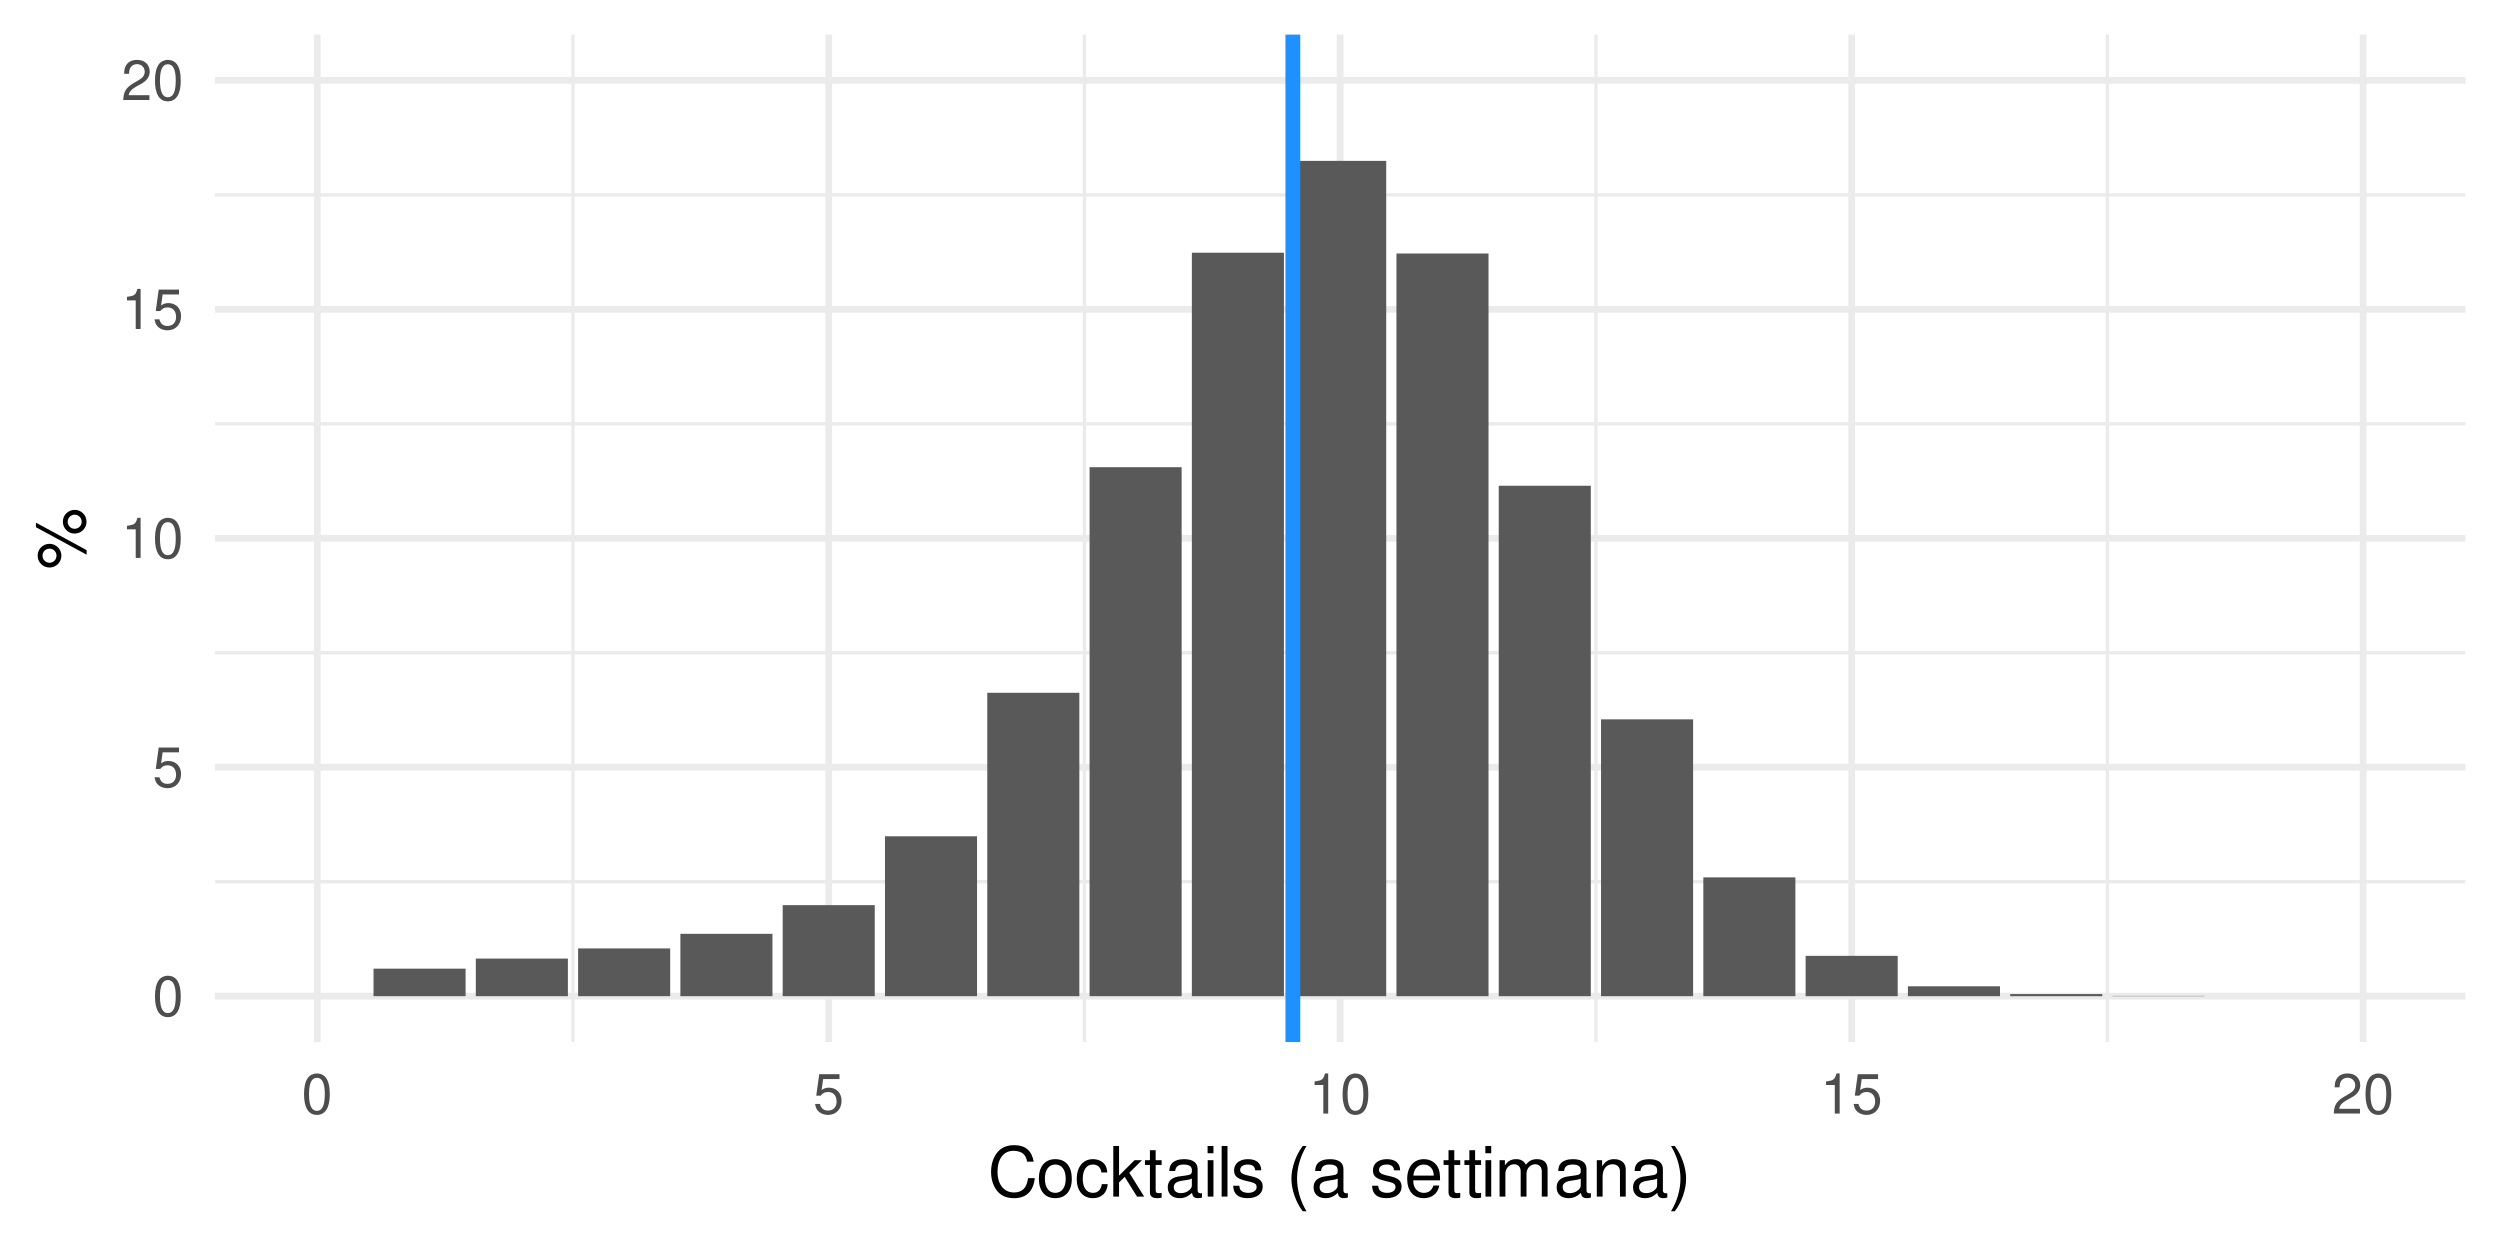
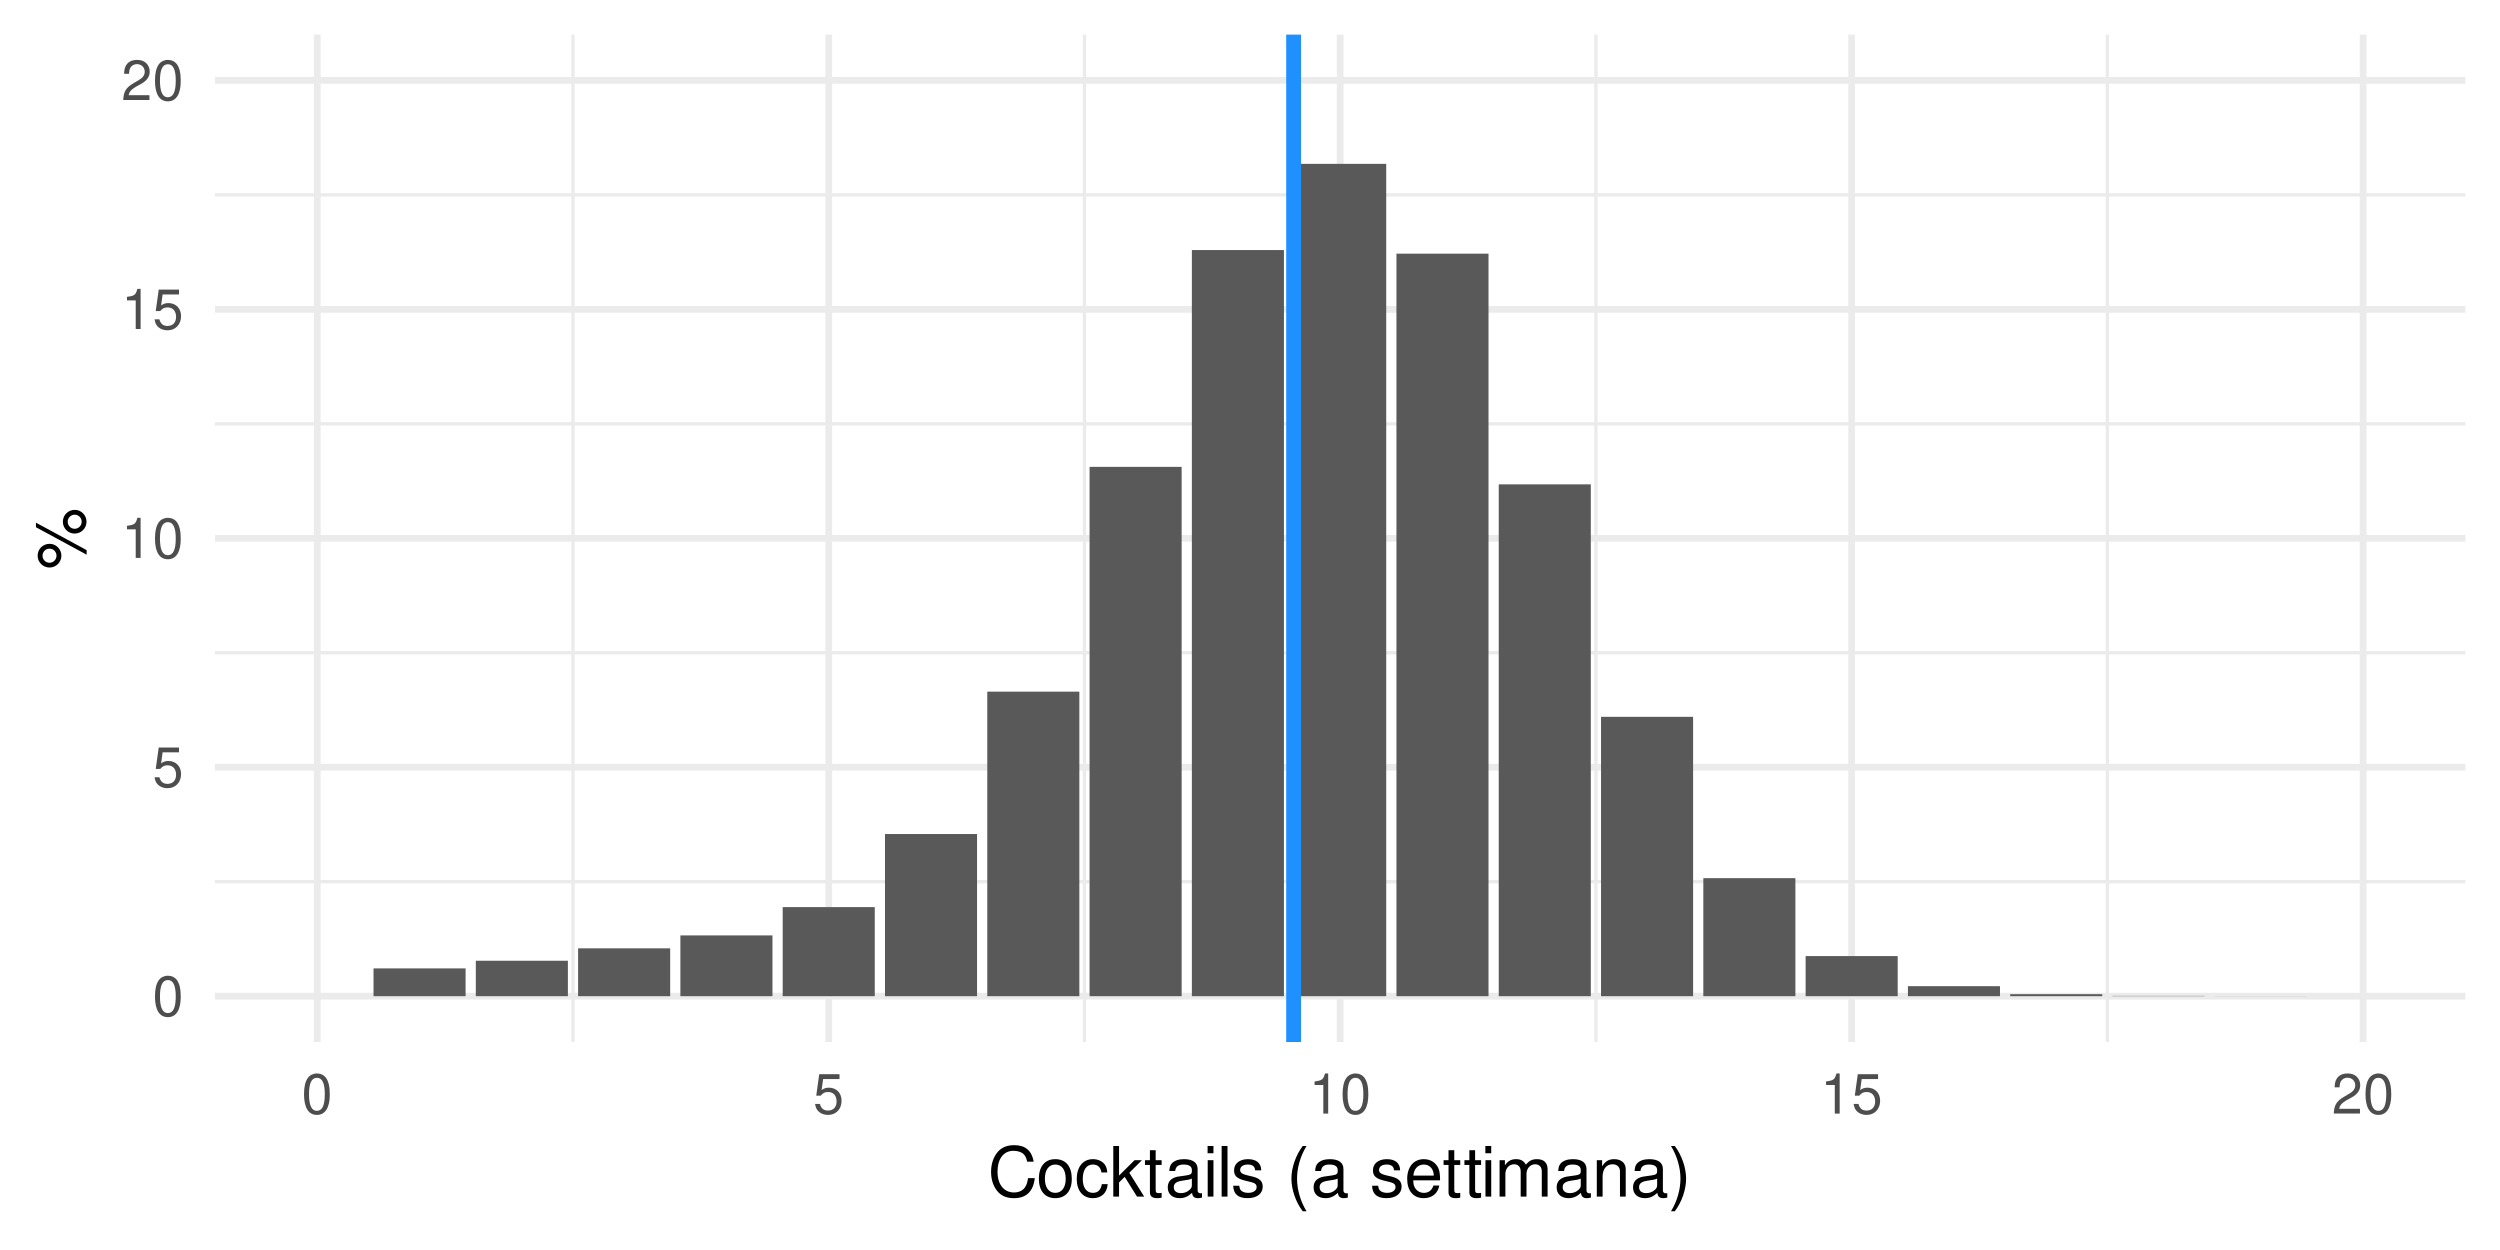
<svg xmlns="http://www.w3.org/2000/svg" xmlns:xlink="http://www.w3.org/1999/xlink" width="720pt" height="360pt" viewBox="0 0 720 360" version="1.1">
  <defs>
    <g>
      <symbol overflow="visible" id="glyph0-0">
        <path style="stroke:none;" d="" />
      </symbol>
      <symbol overflow="visible" id="glyph0-1">
        <path style="stroke:none;" d="M 4.406 -11.562 C 3.344 -11.562 2.391 -11.094 1.797 -10.297 C 1.062 -9.281 0.688 -7.75 0.688 -5.594 C 0.688 -1.703 1.969 0.375 4.406 0.375 C 6.797 0.375 8.109 -1.703 8.109 -5.5 C 8.109 -7.75 7.766 -9.25 7.016 -10.297 C 6.422 -11.109 5.469 -11.562 4.406 -11.562 Z M 4.406 -10.312 C 5.922 -10.312 6.672 -8.766 6.672 -5.625 C 6.672 -2.344 5.938 -0.797 4.375 -0.797 C 2.875 -0.797 2.125 -2.406 2.125 -5.578 C 2.125 -8.766 2.875 -10.312 4.406 -10.312 Z M 4.406 -10.312 " />
      </symbol>
      <symbol overflow="visible" id="glyph0-2">
        <path style="stroke:none;" d="M 7.609 -11.344 L 1.766 -11.344 L 0.906 -5.172 L 2.203 -5.172 C 2.859 -5.953 3.406 -6.219 4.297 -6.219 C 5.828 -6.219 6.766 -5.188 6.766 -3.5 C 6.766 -1.875 5.828 -0.875 4.281 -0.875 C 3.062 -0.875 2.297 -1.5 1.969 -2.781 L 0.562 -2.781 C 0.75 -1.859 0.906 -1.406 1.25 -0.984 C 1.891 -0.125 3.047 0.375 4.312 0.375 C 6.609 0.375 8.203 -1.297 8.203 -3.703 C 8.203 -5.938 6.719 -7.469 4.547 -7.469 C 3.75 -7.469 3.109 -7.266 2.453 -6.781 L 2.891 -9.953 L 7.609 -9.953 Z M 7.609 -11.344 " />
      </symbol>
      <symbol overflow="visible" id="glyph0-3">
        <path style="stroke:none;" d="M 4.141 -8.234 L 4.141 0 L 5.547 0 L 5.547 -11.562 L 4.625 -11.562 C 4.125 -9.797 3.812 -9.547 1.625 -9.266 L 1.625 -8.234 Z M 4.141 -8.234 " />
      </symbol>
      <symbol overflow="visible" id="glyph0-4">
        <path style="stroke:none;" d="M 8.094 -1.391 L 2.125 -1.391 C 2.266 -2.359 2.781 -2.953 4.172 -3.812 L 5.781 -4.703 C 7.359 -5.578 8.172 -6.766 8.172 -8.188 C 8.172 -9.156 7.797 -10.047 7.125 -10.672 C 6.453 -11.281 5.609 -11.562 4.547 -11.562 C 3.109 -11.562 2.031 -11.062 1.406 -10.062 C 1.016 -9.453 0.828 -8.734 0.797 -7.562 L 2.203 -7.562 C 2.25 -8.359 2.359 -8.812 2.547 -9.203 C 2.906 -9.906 3.641 -10.344 4.5 -10.344 C 5.781 -10.344 6.734 -9.406 6.734 -8.156 C 6.734 -7.234 6.203 -6.438 5.203 -5.859 L 3.734 -4.984 C 1.359 -3.625 0.672 -2.547 0.547 -0.016 L 8.094 -0.016 Z M 8.094 -1.391 " />
      </symbol>
      <symbol overflow="visible" id="glyph1-0">
        <path style="stroke:none;" d="" />
      </symbol>
      <symbol overflow="visible" id="glyph1-1">
        <path style="stroke:none;" d="M 13.234 -10.062 C 12.656 -13.266 10.812 -14.812 7.625 -14.812 C 5.656 -14.812 4.078 -14.203 3 -13 C 1.688 -11.562 0.953 -9.484 0.953 -7.125 C 0.953 -4.719 1.703 -2.656 3.062 -1.234 C 4.203 -0.078 5.641 0.453 7.547 0.453 C 11.094 0.453 13.094 -1.453 13.547 -5.312 L 11.625 -5.312 C 11.453 -4.312 11.266 -3.641 10.953 -3.062 C 10.359 -1.859 9.125 -1.188 7.562 -1.188 C 4.656 -1.188 2.812 -3.5 2.812 -7.141 C 2.812 -10.875 4.562 -13.188 7.406 -13.188 C 8.578 -13.188 9.688 -12.844 10.281 -12.266 C 10.812 -11.766 11.125 -11.156 11.344 -10.062 Z M 13.234 -10.062 " />
      </symbol>
      <symbol overflow="visible" id="glyph1-2">
        <path style="stroke:none;" d="M 5.438 -10.781 C 2.484 -10.781 0.719 -8.688 0.719 -5.156 C 0.719 -1.625 2.484 0.453 5.453 0.453 C 8.422 0.453 10.203 -1.641 10.203 -5.078 C 10.203 -8.719 8.484 -10.781 5.438 -10.781 Z M 5.453 -9.234 C 7.344 -9.234 8.453 -7.703 8.453 -5.094 C 8.453 -2.625 7.297 -1.078 5.453 -1.078 C 3.594 -1.078 2.453 -2.625 2.453 -5.156 C 2.453 -7.703 3.594 -9.234 5.453 -9.234 Z M 5.453 -9.234 " />
      </symbol>
      <symbol overflow="visible" id="glyph1-3">
        <path style="stroke:none;" d="M 9.422 -6.953 C 9.344 -7.984 9.125 -8.641 8.719 -9.219 C 8 -10.203 6.734 -10.781 5.281 -10.781 C 2.438 -10.781 0.625 -8.547 0.625 -5.062 C 0.625 -1.688 2.422 0.453 5.266 0.453 C 7.766 0.453 9.344 -1.047 9.547 -3.594 L 7.859 -3.594 C 7.578 -1.922 6.719 -1.078 5.297 -1.078 C 3.453 -1.078 2.359 -2.578 2.359 -5.062 C 2.359 -7.688 3.438 -9.234 5.266 -9.234 C 6.656 -9.234 7.547 -8.422 7.734 -6.953 Z M 9.422 -6.953 " />
      </symbol>
      <symbol overflow="visible" id="glyph1-4">
        <path style="stroke:none;" d="M 2.812 -14.578 L 1.156 -14.578 L 1.156 0 L 2.812 0 L 2.812 -4.078 L 4.438 -5.688 L 7.984 0 L 10.047 0 L 5.766 -6.859 L 9.406 -10.484 L 7.266 -10.484 L 2.812 -6.047 Z M 2.812 -14.578 " />
      </symbol>
      <symbol overflow="visible" id="glyph1-5">
        <path style="stroke:none;" d="M 5.078 -10.484 L 3.359 -10.484 L 3.359 -13.359 L 1.703 -13.359 L 1.703 -10.484 L 0.281 -10.484 L 0.281 -9.125 L 1.703 -9.125 L 1.703 -1.203 C 1.703 -0.125 2.422 0.453 3.719 0.453 C 4.156 0.453 4.516 0.422 5.078 0.312 L 5.078 -1.078 C 4.844 -1.016 4.625 -1 4.281 -1 C 3.562 -1 3.359 -1.203 3.359 -1.938 L 3.359 -9.125 L 5.078 -9.125 Z M 5.078 -10.484 " />
      </symbol>
      <symbol overflow="visible" id="glyph1-6">
        <path style="stroke:none;" d="M 10.703 -0.984 C 10.516 -0.938 10.438 -0.938 10.344 -0.938 C 9.766 -0.938 9.438 -1.234 9.438 -1.766 L 9.438 -7.922 C 9.438 -9.781 8.078 -10.781 5.5 -10.781 C 3.953 -10.781 2.734 -10.344 2.016 -9.562 C 1.547 -9.016 1.344 -8.422 1.297 -7.375 L 2.984 -7.375 C 3.125 -8.656 3.875 -9.234 5.438 -9.234 C 6.953 -9.234 7.781 -8.688 7.781 -7.688 L 7.781 -7.234 C 7.766 -6.516 7.406 -6.266 6.047 -6.078 C 3.688 -5.781 3.312 -5.703 2.688 -5.438 C 1.453 -4.922 0.844 -4 0.844 -2.641 C 0.844 -0.734 2.156 0.453 4.281 0.453 C 5.594 0.453 6.656 0 7.844 -1.078 C 7.953 0 8.484 0.453 9.562 0.453 C 9.922 0.453 10.141 0.422 10.703 0.281 Z M 7.781 -3.297 C 7.781 -2.734 7.625 -2.406 7.125 -1.938 C 6.438 -1.312 5.625 -1 4.641 -1 C 3.344 -1 2.578 -1.625 2.578 -2.688 C 2.578 -3.781 3.297 -4.344 5.094 -4.594 C 6.875 -4.844 7.219 -4.922 7.781 -5.188 Z M 7.781 -3.297 " />
      </symbol>
      <symbol overflow="visible" id="glyph1-7">
        <path style="stroke:none;" d="M 3 -10.484 L 1.344 -10.484 L 1.344 0 L 3 0 Z M 3 -14.578 L 1.312 -14.578 L 1.312 -12.484 L 3 -12.484 Z M 3 -14.578 " />
      </symbol>
      <symbol overflow="visible" id="glyph1-8">
        <path style="stroke:none;" d="M 3.047 -14.578 L 1.359 -14.578 L 1.359 0 L 3.047 0 Z M 3.047 -14.578 " />
      </symbol>
      <symbol overflow="visible" id="glyph1-9">
        <path style="stroke:none;" d="M 8.766 -7.562 C 8.734 -9.625 7.375 -10.781 4.953 -10.781 C 2.516 -10.781 0.938 -9.516 0.938 -7.578 C 0.938 -5.938 1.781 -5.156 4.266 -4.562 L 5.812 -4.188 C 6.984 -3.906 7.438 -3.484 7.438 -2.734 C 7.438 -1.734 6.453 -1.078 5 -1.078 C 4.094 -1.078 3.344 -1.344 2.922 -1.781 C 2.656 -2.078 2.547 -2.375 2.438 -3.125 L 0.688 -3.125 C 0.766 -0.703 2.125 0.453 4.859 0.453 C 7.5 0.453 9.188 -0.844 9.188 -2.859 C 9.188 -4.422 8.297 -5.281 6.219 -5.781 L 4.625 -6.156 C 3.266 -6.484 2.688 -6.922 2.688 -7.656 C 2.688 -8.641 3.547 -9.234 4.906 -9.234 C 6.234 -9.234 6.953 -8.656 7 -7.562 Z M 8.766 -7.562 " />
      </symbol>
      <symbol overflow="visible" id="glyph1-10">
        <path style="stroke:none;" d="" />
      </symbol>
      <symbol overflow="visible" id="glyph1-11">
        <path style="stroke:none;" d="M 4.719 -14.578 C 2.719 -11.953 1.453 -8.312 1.453 -5.188 C 1.453 -2.016 2.719 1.625 4.719 4.234 L 5.812 4.234 C 4.062 1.375 3.078 -1.984 3.078 -5.188 C 3.078 -8.359 4.062 -11.734 5.812 -14.578 Z M 4.719 -14.578 " />
      </symbol>
      <symbol overflow="visible" id="glyph1-12">
        <path style="stroke:none;" d="M 10.266 -4.688 C 10.266 -6.281 10.141 -7.234 9.844 -8.016 C 9.156 -9.734 7.562 -10.781 5.594 -10.781 C 2.688 -10.781 0.797 -8.562 0.797 -5.094 C 0.797 -1.641 2.594 0.453 5.562 0.453 C 7.953 0.453 9.625 -0.906 10.047 -3.188 L 8.359 -3.188 C 7.906 -1.797 6.953 -1.078 5.625 -1.078 C 4.562 -1.078 3.656 -1.562 3.094 -2.438 C 2.703 -3.047 2.562 -3.641 2.547 -4.688 Z M 2.578 -6.047 C 2.719 -7.984 3.906 -9.234 5.578 -9.234 C 7.281 -9.234 8.453 -7.922 8.453 -6.047 Z M 2.578 -6.047 " />
      </symbol>
      <symbol overflow="visible" id="glyph1-13">
        <path style="stroke:none;" d="M 1.406 -10.484 L 1.406 0 L 3.078 0 L 3.078 -6.578 C 3.078 -8.094 4.188 -9.312 5.547 -9.312 C 6.781 -9.312 7.484 -8.562 7.484 -7.219 L 7.484 0 L 9.156 0 L 9.156 -6.578 C 9.156 -8.094 10.266 -9.312 11.625 -9.312 C 12.844 -9.312 13.562 -8.547 13.562 -7.219 L 13.562 0 L 15.234 0 L 15.234 -7.859 C 15.234 -9.734 14.156 -10.781 12.203 -10.781 C 10.797 -10.781 9.953 -10.359 8.984 -9.188 C 8.359 -10.297 7.516 -10.781 6.156 -10.781 C 4.766 -10.781 3.812 -10.266 2.938 -9 L 2.938 -10.484 Z M 1.406 -10.484 " />
      </symbol>
      <symbol overflow="visible" id="glyph1-14">
        <path style="stroke:none;" d="M 1.406 -10.484 L 1.406 0 L 3.078 0 L 3.078 -5.781 C 3.078 -7.922 4.203 -9.312 5.922 -9.312 C 7.234 -9.312 8.078 -8.516 8.078 -7.266 L 8.078 0 L 9.734 0 L 9.734 -7.922 C 9.734 -9.656 8.438 -10.781 6.422 -10.781 C 4.859 -10.781 3.859 -10.188 2.938 -8.719 L 2.938 -10.484 Z M 1.406 -10.484 " />
      </symbol>
      <symbol overflow="visible" id="glyph1-15">
        <path style="stroke:none;" d="M 1.859 4.234 C 3.859 1.625 5.125 -2.016 5.125 -5.156 C 5.125 -8.312 3.859 -11.953 1.859 -14.578 L 0.766 -14.578 C 2.516 -11.719 3.5 -8.359 3.5 -5.156 C 3.5 -1.984 2.516 1.406 0.766 4.234 Z M 1.859 4.234 " />
      </symbol>
      <symbol overflow="visible" id="glyph2-0">
        <path style="stroke:none;" d="" />
      </symbol>
      <symbol overflow="visible" id="glyph2-1">
        <path style="stroke:none;" d="M -13.703 -3.984 C -13.703 -2.094 -12.156 -0.578 -10.281 -0.578 C -8.406 -0.578 -6.859 -2.094 -6.859 -4 C -6.859 -5.859 -8.406 -7.406 -10.234 -7.406 C -12.188 -7.406 -13.703 -5.906 -13.703 -3.984 Z M -12.297 -3.984 C -12.297 -5.125 -11.406 -6.016 -10.266 -6.016 C -9.156 -6.016 -8.266 -5.094 -8.266 -4 C -8.266 -2.875 -9.156 -1.953 -10.281 -1.953 C -11.406 -1.953 -12.297 -2.859 -12.297 -3.984 Z M -14.188 -12.188 L 0.406 -4.281 L 0.406 -5.594 L -14.188 -13.5 Z M -6.438 -13.766 C -6.438 -11.875 -4.922 -10.359 -3.047 -10.359 C -1.141 -10.359 0.375 -11.875 0.375 -13.781 C 0.375 -15.641 -1.141 -17.188 -3 -17.188 C -4.922 -17.188 -6.438 -15.688 -6.438 -13.766 Z M -5.047 -13.766 C -5.047 -14.906 -4.141 -15.797 -3 -15.797 C -1.922 -15.797 -1.016 -14.875 -1.016 -13.781 C -1.016 -12.641 -1.922 -11.734 -3.047 -11.734 C -4.141 -11.734 -5.047 -12.641 -5.047 -13.766 Z M -5.047 -13.766 " />
      </symbol>
    </g>
    <clipPath id="clip1">
      <path d="M 61.91 253 L 710.039 253 L 710.039 255 L 61.91 255 Z M 61.91 253 " />
    </clipPath>
    <clipPath id="clip2">
      <path d="M 61.91 187 L 710.039 187 L 710.039 189 L 61.91 189 Z M 61.91 187 " />
    </clipPath>
    <clipPath id="clip3">
      <path d="M 61.91 121 L 710.039 121 L 710.039 123 L 61.91 123 Z M 61.91 121 " />
    </clipPath>
    <clipPath id="clip4">
      <path d="M 61.91 55 L 710.039 55 L 710.039 57 L 61.91 57 Z M 61.91 55 " />
    </clipPath>
    <clipPath id="clip5">
      <path d="M 164 9.961 L 166 9.961 L 166 300.09 L 164 300.09 Z M 164 9.961 " />
    </clipPath>
    <clipPath id="clip6">
      <path d="M 311 9.961 L 313 9.961 L 313 300.09 L 311 300.09 Z M 311 9.961 " />
    </clipPath>
    <clipPath id="clip7">
      <path d="M 459 9.961 L 461 9.961 L 461 300.09 L 459 300.09 Z M 459 9.961 " />
    </clipPath>
    <clipPath id="clip8">
      <path d="M 606 9.961 L 608 9.961 L 608 300.09 L 606 300.09 Z M 606 9.961 " />
    </clipPath>
    <clipPath id="clip9">
      <path d="M 61.91 285 L 710.039 285 L 710.039 288 L 61.91 288 Z M 61.91 285 " />
    </clipPath>
    <clipPath id="clip10">
      <path d="M 61.91 219 L 710.039 219 L 710.039 222 L 61.91 222 Z M 61.91 219 " />
    </clipPath>
    <clipPath id="clip11">
      <path d="M 61.91 154 L 710.039 154 L 710.039 156 L 61.91 156 Z M 61.91 154 " />
    </clipPath>
    <clipPath id="clip12">
      <path d="M 61.91 88 L 710.039 88 L 710.039 91 L 61.91 91 Z M 61.91 88 " />
    </clipPath>
    <clipPath id="clip13">
      <path d="M 61.91 22 L 710.039 22 L 710.039 25 L 61.91 25 Z M 61.91 22 " />
    </clipPath>
    <clipPath id="clip14">
      <path d="M 90 9.961 L 93 9.961 L 93 300.09 L 90 300.09 Z M 90 9.961 " />
    </clipPath>
    <clipPath id="clip15">
      <path d="M 237 9.961 L 240 9.961 L 240 300.09 L 237 300.09 Z M 237 9.961 " />
    </clipPath>
    <clipPath id="clip16">
      <path d="M 385 9.961 L 387 9.961 L 387 300.09 L 385 300.09 Z M 385 9.961 " />
    </clipPath>
    <clipPath id="clip17">
      <path d="M 532 9.961 L 535 9.961 L 535 300.09 L 532 300.09 Z M 532 9.961 " />
    </clipPath>
    <clipPath id="clip18">
      <path d="M 679 9.961 L 682 9.961 L 682 300.09 L 679 300.09 Z M 679 9.961 " />
    </clipPath>
    <clipPath id="clip19">
      <path d="M 370 9.961 L 375 9.961 L 375 300.09 L 370 300.09 Z M 370 9.961 " />
    </clipPath>
  </defs>
  <g id="surface70">
    <rect x="0" y="0" width="720" height="360" style="fill:rgb(100%,100%,100%);fill-opacity:1;stroke:none;" />
    <rect x="0" y="0" width="720" height="360" style="fill:rgb(100%,100%,100%);fill-opacity:1;stroke:none;" />
    <g clip-path="url(#clip1)" clip-rule="nonzero">
      <path style="fill:none;stroke-width:0.97;stroke-linecap:butt;stroke-linejoin:round;stroke:rgb(92.157%,92.157%,92.157%);stroke-opacity:1;stroke-miterlimit:10;" d="M 61.91 253.934 L 710.039 253.934 " />
    </g>
    <g clip-path="url(#clip2)" clip-rule="nonzero">
      <path style="fill:none;stroke-width:0.97;stroke-linecap:butt;stroke-linejoin:round;stroke:rgb(92.157%,92.157%,92.157%);stroke-opacity:1;stroke-miterlimit:10;" d="M 61.91 187.996 L 710.039 187.996 " />
    </g>
    <g clip-path="url(#clip3)" clip-rule="nonzero">
      <path style="fill:none;stroke-width:0.97;stroke-linecap:butt;stroke-linejoin:round;stroke:rgb(92.157%,92.157%,92.157%);stroke-opacity:1;stroke-miterlimit:10;" d="M 61.91 122.059 L 710.039 122.059 " />
    </g>
    <g clip-path="url(#clip4)" clip-rule="nonzero">
      <path style="fill:none;stroke-width:0.97;stroke-linecap:butt;stroke-linejoin:round;stroke:rgb(92.157%,92.157%,92.157%);stroke-opacity:1;stroke-miterlimit:10;" d="M 61.91 56.121 L 710.039 56.121 " />
    </g>
    <g clip-path="url(#clip5)" clip-rule="nonzero">
      <path style="fill:none;stroke-width:0.97;stroke-linecap:butt;stroke-linejoin:round;stroke:rgb(92.157%,92.157%,92.157%);stroke-opacity:1;stroke-miterlimit:10;" d="M 165.02 300.09 L 165.02 9.961 " />
    </g>
    <g clip-path="url(#clip6)" clip-rule="nonzero">
      <path style="fill:none;stroke-width:0.97;stroke-linecap:butt;stroke-linejoin:round;stroke:rgb(92.157%,92.157%,92.157%);stroke-opacity:1;stroke-miterlimit:10;" d="M 312.324 300.09 L 312.324 9.961 " />
    </g>
    <g clip-path="url(#clip7)" clip-rule="nonzero">
      <path style="fill:none;stroke-width:0.97;stroke-linecap:butt;stroke-linejoin:round;stroke:rgb(92.157%,92.157%,92.157%);stroke-opacity:1;stroke-miterlimit:10;" d="M 459.625 300.09 L 459.625 9.961 " />
    </g>
    <g clip-path="url(#clip8)" clip-rule="nonzero">
      <path style="fill:none;stroke-width:0.97;stroke-linecap:butt;stroke-linejoin:round;stroke:rgb(92.157%,92.157%,92.157%);stroke-opacity:1;stroke-miterlimit:10;" d="M 606.926 300.09 L 606.926 9.961 " />
    </g>
    <g clip-path="url(#clip9)" clip-rule="nonzero">
      <path style="fill:none;stroke-width:1.94;stroke-linecap:butt;stroke-linejoin:round;stroke:rgb(92.157%,92.157%,92.157%);stroke-opacity:1;stroke-miterlimit:10;" d="M 61.91 286.902 L 710.039 286.902 " />
    </g>
    <g clip-path="url(#clip10)" clip-rule="nonzero">
      <path style="fill:none;stroke-width:1.94;stroke-linecap:butt;stroke-linejoin:round;stroke:rgb(92.157%,92.157%,92.157%);stroke-opacity:1;stroke-miterlimit:10;" d="M 61.91 220.965 L 710.039 220.965 " />
    </g>
    <g clip-path="url(#clip11)" clip-rule="nonzero">
      <path style="fill:none;stroke-width:1.94;stroke-linecap:butt;stroke-linejoin:round;stroke:rgb(92.157%,92.157%,92.157%);stroke-opacity:1;stroke-miterlimit:10;" d="M 61.91 155.027 L 710.039 155.027 " />
    </g>
    <g clip-path="url(#clip12)" clip-rule="nonzero">
      <path style="fill:none;stroke-width:1.94;stroke-linecap:butt;stroke-linejoin:round;stroke:rgb(92.157%,92.157%,92.157%);stroke-opacity:1;stroke-miterlimit:10;" d="M 61.91 89.09 L 710.039 89.09 " />
    </g>
    <g clip-path="url(#clip13)" clip-rule="nonzero">
      <path style="fill:none;stroke-width:1.94;stroke-linecap:butt;stroke-linejoin:round;stroke:rgb(92.157%,92.157%,92.157%);stroke-opacity:1;stroke-miterlimit:10;" d="M 61.91 23.148 L 710.039 23.148 " />
    </g>
    <g clip-path="url(#clip14)" clip-rule="nonzero">
      <path style="fill:none;stroke-width:1.94;stroke-linecap:butt;stroke-linejoin:round;stroke:rgb(92.157%,92.157%,92.157%);stroke-opacity:1;stroke-miterlimit:10;" d="M 91.371 300.09 L 91.371 9.961 " />
    </g>
    <g clip-path="url(#clip15)" clip-rule="nonzero">
      <path style="fill:none;stroke-width:1.94;stroke-linecap:butt;stroke-linejoin:round;stroke:rgb(92.157%,92.157%,92.157%);stroke-opacity:1;stroke-miterlimit:10;" d="M 238.672 300.09 L 238.672 9.961 " />
    </g>
    <g clip-path="url(#clip16)" clip-rule="nonzero">
      <path style="fill:none;stroke-width:1.94;stroke-linecap:butt;stroke-linejoin:round;stroke:rgb(92.157%,92.157%,92.157%);stroke-opacity:1;stroke-miterlimit:10;" d="M 385.973 300.09 L 385.973 9.961 " />
    </g>
    <g clip-path="url(#clip17)" clip-rule="nonzero">
      <path style="fill:none;stroke-width:1.94;stroke-linecap:butt;stroke-linejoin:round;stroke:rgb(92.157%,92.157%,92.157%);stroke-opacity:1;stroke-miterlimit:10;" d="M 533.277 300.09 L 533.277 9.961 " />
    </g>
    <g clip-path="url(#clip18)" clip-rule="nonzero">
      <path style="fill:none;stroke-width:1.94;stroke-linecap:butt;stroke-linejoin:round;stroke:rgb(92.157%,92.157%,92.157%);stroke-opacity:1;stroke-miterlimit:10;" d="M 680.578 300.09 L 680.578 9.961 " />
    </g>
-     <path style=" stroke:none;fill-rule:nonzero;fill:rgb(34.902%,34.902%,34.902%);fill-opacity:1;" d="M 107.574 286.902 L 134.09 286.902 L 134.09 278.973 L 107.574 278.973 Z M 107.574 286.902 " />
-     <path style=" stroke:none;fill-rule:nonzero;fill:rgb(34.902%,34.902%,34.902%);fill-opacity:1;" d="M 137.035 286.902 L 163.551 286.902 L 163.551 276.07 L 137.035 276.07 Z M 137.035 286.902 " />
-     <path style=" stroke:none;fill-rule:nonzero;fill:rgb(34.902%,34.902%,34.902%);fill-opacity:1;" d="M 166.496 286.902 L 193.012 286.902 L 193.012 273.145 L 166.496 273.145 Z M 166.496 286.902 " />
-     <path style=" stroke:none;fill-rule:nonzero;fill:rgb(34.902%,34.902%,34.902%);fill-opacity:1;" d="M 195.953 286.902 L 222.469 286.902 L 222.469 268.941 L 195.953 268.941 Z M 195.953 286.902 " />
-     <path style=" stroke:none;fill-rule:nonzero;fill:rgb(34.902%,34.902%,34.902%);fill-opacity:1;" d="M 225.414 286.902 L 251.93 286.902 L 251.93 260.68 L 225.414 260.68 Z M 225.414 286.902 " />
-     <path style=" stroke:none;fill-rule:nonzero;fill:rgb(34.902%,34.902%,34.902%);fill-opacity:1;" d="M 254.875 286.902 L 281.391 286.902 L 281.391 240.852 L 254.875 240.852 Z M 254.875 286.902 " />
-     <path style=" stroke:none;fill-rule:nonzero;fill:rgb(34.902%,34.902%,34.902%);fill-opacity:1;" d="M 284.336 286.902 L 310.852 286.902 L 310.852 199.52 L 284.336 199.52 Z M 284.336 286.902 " />
-     <path style=" stroke:none;fill-rule:nonzero;fill:rgb(34.902%,34.902%,34.902%);fill-opacity:1;" d="M 313.797 286.902 L 340.312 286.902 L 340.312 134.555 L 313.797 134.555 Z M 313.797 286.902 " />
-     <path style=" stroke:none;fill-rule:nonzero;fill:rgb(34.902%,34.902%,34.902%);fill-opacity:1;" d="M 343.258 286.902 L 369.773 286.902 L 369.773 72.777 L 343.258 72.777 Z M 343.258 286.902 " />
-     <path style=" stroke:none;fill-rule:nonzero;fill:rgb(34.902%,34.902%,34.902%);fill-opacity:1;" d="M 372.715 286.902 L 399.23 286.902 L 399.23 46.332 L 372.715 46.332 Z M 372.715 286.902 " />
-     <path style=" stroke:none;fill-rule:nonzero;fill:rgb(34.902%,34.902%,34.902%);fill-opacity:1;" d="M 402.176 286.902 L 428.691 286.902 L 428.691 73.008 L 402.176 73.008 Z M 402.176 286.902 " />
-     <path style=" stroke:none;fill-rule:nonzero;fill:rgb(34.902%,34.902%,34.902%);fill-opacity:1;" d="M 431.637 286.902 L 458.152 286.902 L 458.152 139.895 L 431.637 139.895 Z M 431.637 286.902 " />
-     <path style=" stroke:none;fill-rule:nonzero;fill:rgb(34.902%,34.902%,34.902%);fill-opacity:1;" d="M 461.098 286.902 L 487.613 286.902 L 487.613 207.172 L 461.098 207.172 Z M 461.098 286.902 " />
-     <path style=" stroke:none;fill-rule:nonzero;fill:rgb(34.902%,34.902%,34.902%);fill-opacity:1;" d="M 490.559 286.902 L 517.074 286.902 L 517.074 252.684 L 490.559 252.684 Z M 490.559 286.902 " />
-     <path style=" stroke:none;fill-rule:nonzero;fill:rgb(34.902%,34.902%,34.902%);fill-opacity:1;" d="M 520.02 286.902 L 546.535 286.902 L 546.535 275.285 L 520.02 275.285 Z M 520.02 286.902 " />
-     <path style=" stroke:none;fill-rule:nonzero;fill:rgb(34.902%,34.902%,34.902%);fill-opacity:1;" d="M 549.48 286.902 L 575.996 286.902 L 575.996 284.055 L 549.48 284.055 Z M 549.48 286.902 " />
-     <path style=" stroke:none;fill-rule:nonzero;fill:rgb(34.902%,34.902%,34.902%);fill-opacity:1;" d="M 578.938 286.902 L 605.453 286.902 L 605.453 286.297 L 578.938 286.297 Z M 578.938 286.902 " />
-     <path style=" stroke:none;fill-rule:nonzero;fill:rgb(34.902%,34.902%,34.902%);fill-opacity:1;" d="M 608.398 286.902 L 634.914 286.902 L 634.914 286.82 L 608.398 286.82 Z M 608.398 286.902 " />
+     <path style=" stroke:none;fill-rule:nonzero;fill:rgb(34.902%,34.902%,34.902%);fill-opacity:1;" d="M 107.574 286.902 L 134.09 286.902 L 134.09 278.898 L 107.574 278.898 Z M 107.574 286.902 " />
+     <path style=" stroke:none;fill-rule:nonzero;fill:rgb(34.902%,34.902%,34.902%);fill-opacity:1;" d="M 137.035 286.902 L 163.551 286.902 L 163.551 276.691 L 137.035 276.691 Z M 137.035 286.902 " />
+     <path style=" stroke:none;fill-rule:nonzero;fill:rgb(34.902%,34.902%,34.902%);fill-opacity:1;" d="M 166.496 286.902 L 193.012 286.902 L 193.012 273.121 L 166.496 273.121 Z M 166.496 286.902 " />
+     <path style=" stroke:none;fill-rule:nonzero;fill:rgb(34.902%,34.902%,34.902%);fill-opacity:1;" d="M 195.953 286.902 L 222.469 286.902 L 222.469 269.398 L 195.953 269.398 Z M 195.953 286.902 " />
+     <path style=" stroke:none;fill-rule:nonzero;fill:rgb(34.902%,34.902%,34.902%);fill-opacity:1;" d="M 225.414 286.902 L 251.93 286.902 L 251.93 261.246 L 225.414 261.246 Z M 225.414 286.902 " />
+     <path style=" stroke:none;fill-rule:nonzero;fill:rgb(34.902%,34.902%,34.902%);fill-opacity:1;" d="M 254.875 286.902 L 281.391 286.902 L 281.391 240.199 L 254.875 240.199 Z M 254.875 286.902 " />
+     <path style=" stroke:none;fill-rule:nonzero;fill:rgb(34.902%,34.902%,34.902%);fill-opacity:1;" d="M 284.336 286.902 L 310.852 286.902 L 310.852 199.195 L 284.336 199.195 Z M 284.336 286.902 " />
+     <path style=" stroke:none;fill-rule:nonzero;fill:rgb(34.902%,34.902%,34.902%);fill-opacity:1;" d="M 313.797 286.902 L 340.312 286.902 L 340.312 134.457 L 313.797 134.457 Z M 313.797 286.902 " />
+     <path style=" stroke:none;fill-rule:nonzero;fill:rgb(34.902%,34.902%,34.902%);fill-opacity:1;" d="M 343.258 286.902 L 369.773 286.902 L 369.773 72.016 L 343.258 72.016 Z M 343.258 286.902 " />
+     <path style=" stroke:none;fill-rule:nonzero;fill:rgb(34.902%,34.902%,34.902%);fill-opacity:1;" d="M 372.715 286.902 L 399.23 286.902 L 399.23 47.188 L 372.715 47.188 Z M 372.715 286.902 " />
+     <path style=" stroke:none;fill-rule:nonzero;fill:rgb(34.902%,34.902%,34.902%);fill-opacity:1;" d="M 402.176 286.902 L 428.691 286.902 L 428.691 73.055 L 402.176 73.055 Z M 402.176 286.902 " />
+     <path style=" stroke:none;fill-rule:nonzero;fill:rgb(34.902%,34.902%,34.902%);fill-opacity:1;" d="M 431.637 286.902 L 458.152 286.902 L 458.152 139.496 L 431.637 139.496 Z M 431.637 286.902 " />
+     <path style=" stroke:none;fill-rule:nonzero;fill:rgb(34.902%,34.902%,34.902%);fill-opacity:1;" d="M 461.098 286.902 L 487.613 286.902 L 487.613 206.445 L 461.098 206.445 Z M 461.098 286.902 " />
+     <path style=" stroke:none;fill-rule:nonzero;fill:rgb(34.902%,34.902%,34.902%);fill-opacity:1;" d="M 490.559 286.902 L 517.074 286.902 L 517.074 252.91 L 490.559 252.91 Z M 490.559 286.902 " />
+     <path style=" stroke:none;fill-rule:nonzero;fill:rgb(34.902%,34.902%,34.902%);fill-opacity:1;" d="M 520.02 286.902 L 546.535 286.902 L 546.535 275.352 L 520.02 275.352 Z M 520.02 286.902 " />
+     <path style=" stroke:none;fill-rule:nonzero;fill:rgb(34.902%,34.902%,34.902%);fill-opacity:1;" d="M 549.48 286.902 L 575.996 286.902 L 575.996 284.02 L 549.48 284.02 Z M 549.48 286.902 " />
+     <path style=" stroke:none;fill-rule:nonzero;fill:rgb(34.902%,34.902%,34.902%);fill-opacity:1;" d="M 578.938 286.902 L 605.453 286.902 L 605.453 286.328 L 578.938 286.328 Z M 578.938 286.902 " />
+     <path style=" stroke:none;fill-rule:nonzero;fill:rgb(34.902%,34.902%,34.902%);fill-opacity:1;" d="M 608.398 286.902 L 634.914 286.902 L 634.914 286.816 L 608.398 286.816 Z M 608.398 286.902 " />
+     <path style=" stroke:none;fill-rule:nonzero;fill:rgb(34.902%,34.902%,34.902%);fill-opacity:1;" d="M 637.859 286.902 L 664.375 286.902 L 664.375 286.883 L 637.859 286.883 Z M 637.859 286.902 " />
    <g clip-path="url(#clip19)" clip-rule="nonzero">
-       <path style="fill:none;stroke-width:4.268;stroke-linecap:butt;stroke-linejoin:round;stroke:rgb(11.765%,56.471%,100%);stroke-opacity:1;stroke-miterlimit:10;" d="M 372.344 300.09 L 372.344 9.961 " />
+       <path style="fill:none;stroke-width:4.268;stroke-linecap:butt;stroke-linejoin:round;stroke:rgb(11.765%,56.471%,100%);stroke-opacity:1;stroke-miterlimit:10;" d="M 372.562 300.09 L 372.562 9.961 " />
    </g>
    <g style="fill:rgb(30.196%,30.196%,30.196%);fill-opacity:1;">
      <use xlink:href="#glyph0-1" x="43.945" y="292.566" />
    </g>
    <g style="fill:rgb(30.196%,30.196%,30.196%);fill-opacity:1;">
      <use xlink:href="#glyph0-2" x="43.945" y="226.629" />
    </g>
    <g style="fill:rgb(30.196%,30.196%,30.196%);fill-opacity:1;">
      <use xlink:href="#glyph0-3" x="34.945" y="160.691" />
      <use xlink:href="#glyph0-1" x="43.945" y="160.691" />
    </g>
    <g style="fill:rgb(30.196%,30.196%,30.196%);fill-opacity:1;">
      <use xlink:href="#glyph0-3" x="34.945" y="94.754" />
      <use xlink:href="#glyph0-2" x="43.945" y="94.754" />
    </g>
    <g style="fill:rgb(30.196%,30.196%,30.196%);fill-opacity:1;">
      <use xlink:href="#glyph0-4" x="34.945" y="28.812" />
      <use xlink:href="#glyph0-1" x="43.945" y="28.812" />
    </g>
    <g style="fill:rgb(30.196%,30.196%,30.196%);fill-opacity:1;">
      <use xlink:href="#glyph0-1" x="86.871" y="320.719" />
    </g>
    <g style="fill:rgb(30.196%,30.196%,30.196%);fill-opacity:1;">
      <use xlink:href="#glyph0-2" x="234.172" y="320.719" />
    </g>
    <g style="fill:rgb(30.196%,30.196%,30.196%);fill-opacity:1;">
      <use xlink:href="#glyph0-3" x="376.973" y="320.719" />
      <use xlink:href="#glyph0-1" x="385.973" y="320.719" />
    </g>
    <g style="fill:rgb(30.196%,30.196%,30.196%);fill-opacity:1;">
      <use xlink:href="#glyph0-3" x="524.277" y="320.719" />
      <use xlink:href="#glyph0-2" x="533.277" y="320.719" />
    </g>
    <g style="fill:rgb(30.196%,30.196%,30.196%);fill-opacity:1;">
      <use xlink:href="#glyph0-4" x="671.578" y="320.719" />
      <use xlink:href="#glyph0-1" x="680.578" y="320.719" />
    </g>
    <g style="fill:rgb(0%,0%,0%);fill-opacity:1;">
      <use xlink:href="#glyph1-1" x="284.473" y="344.619" />
      <use xlink:href="#glyph1-2" x="298.473" y="344.619" />
      <use xlink:href="#glyph1-3" x="309.473" y="344.619" />
      <use xlink:href="#glyph1-4" x="319.473" y="344.619" />
      <use xlink:href="#glyph1-5" x="329.473" y="344.619" />
      <use xlink:href="#glyph1-6" x="335.473" y="344.619" />
      <use xlink:href="#glyph1-7" x="346.473" y="344.619" />
      <use xlink:href="#glyph1-8" x="350.473" y="344.619" />
      <use xlink:href="#glyph1-9" x="354.473" y="344.619" />
      <use xlink:href="#glyph1-10" x="364.473" y="344.619" />
      <use xlink:href="#glyph1-11" x="370.473" y="344.619" />
      <use xlink:href="#glyph1-6" x="377.473" y="344.619" />
      <use xlink:href="#glyph1-10" x="388.473" y="344.619" />
      <use xlink:href="#glyph1-9" x="394.473" y="344.619" />
      <use xlink:href="#glyph1-12" x="404.473" y="344.619" />
      <use xlink:href="#glyph1-5" x="415.473" y="344.619" />
      <use xlink:href="#glyph1-5" x="421.473" y="344.619" />
      <use xlink:href="#glyph1-7" x="426.473" y="344.619" />
      <use xlink:href="#glyph1-13" x="430.473" y="344.619" />
      <use xlink:href="#glyph1-6" x="447.473" y="344.619" />
      <use xlink:href="#glyph1-14" x="458.473" y="344.619" />
      <use xlink:href="#glyph1-6" x="469.473" y="344.619" />
      <use xlink:href="#glyph1-15" x="480.473" y="344.619" />
    </g>
    <g style="fill:rgb(0%,0%,0%);fill-opacity:1;">
      <use xlink:href="#glyph2-1" x="24.541" y="164.027" />
    </g>
  </g>
</svg>
